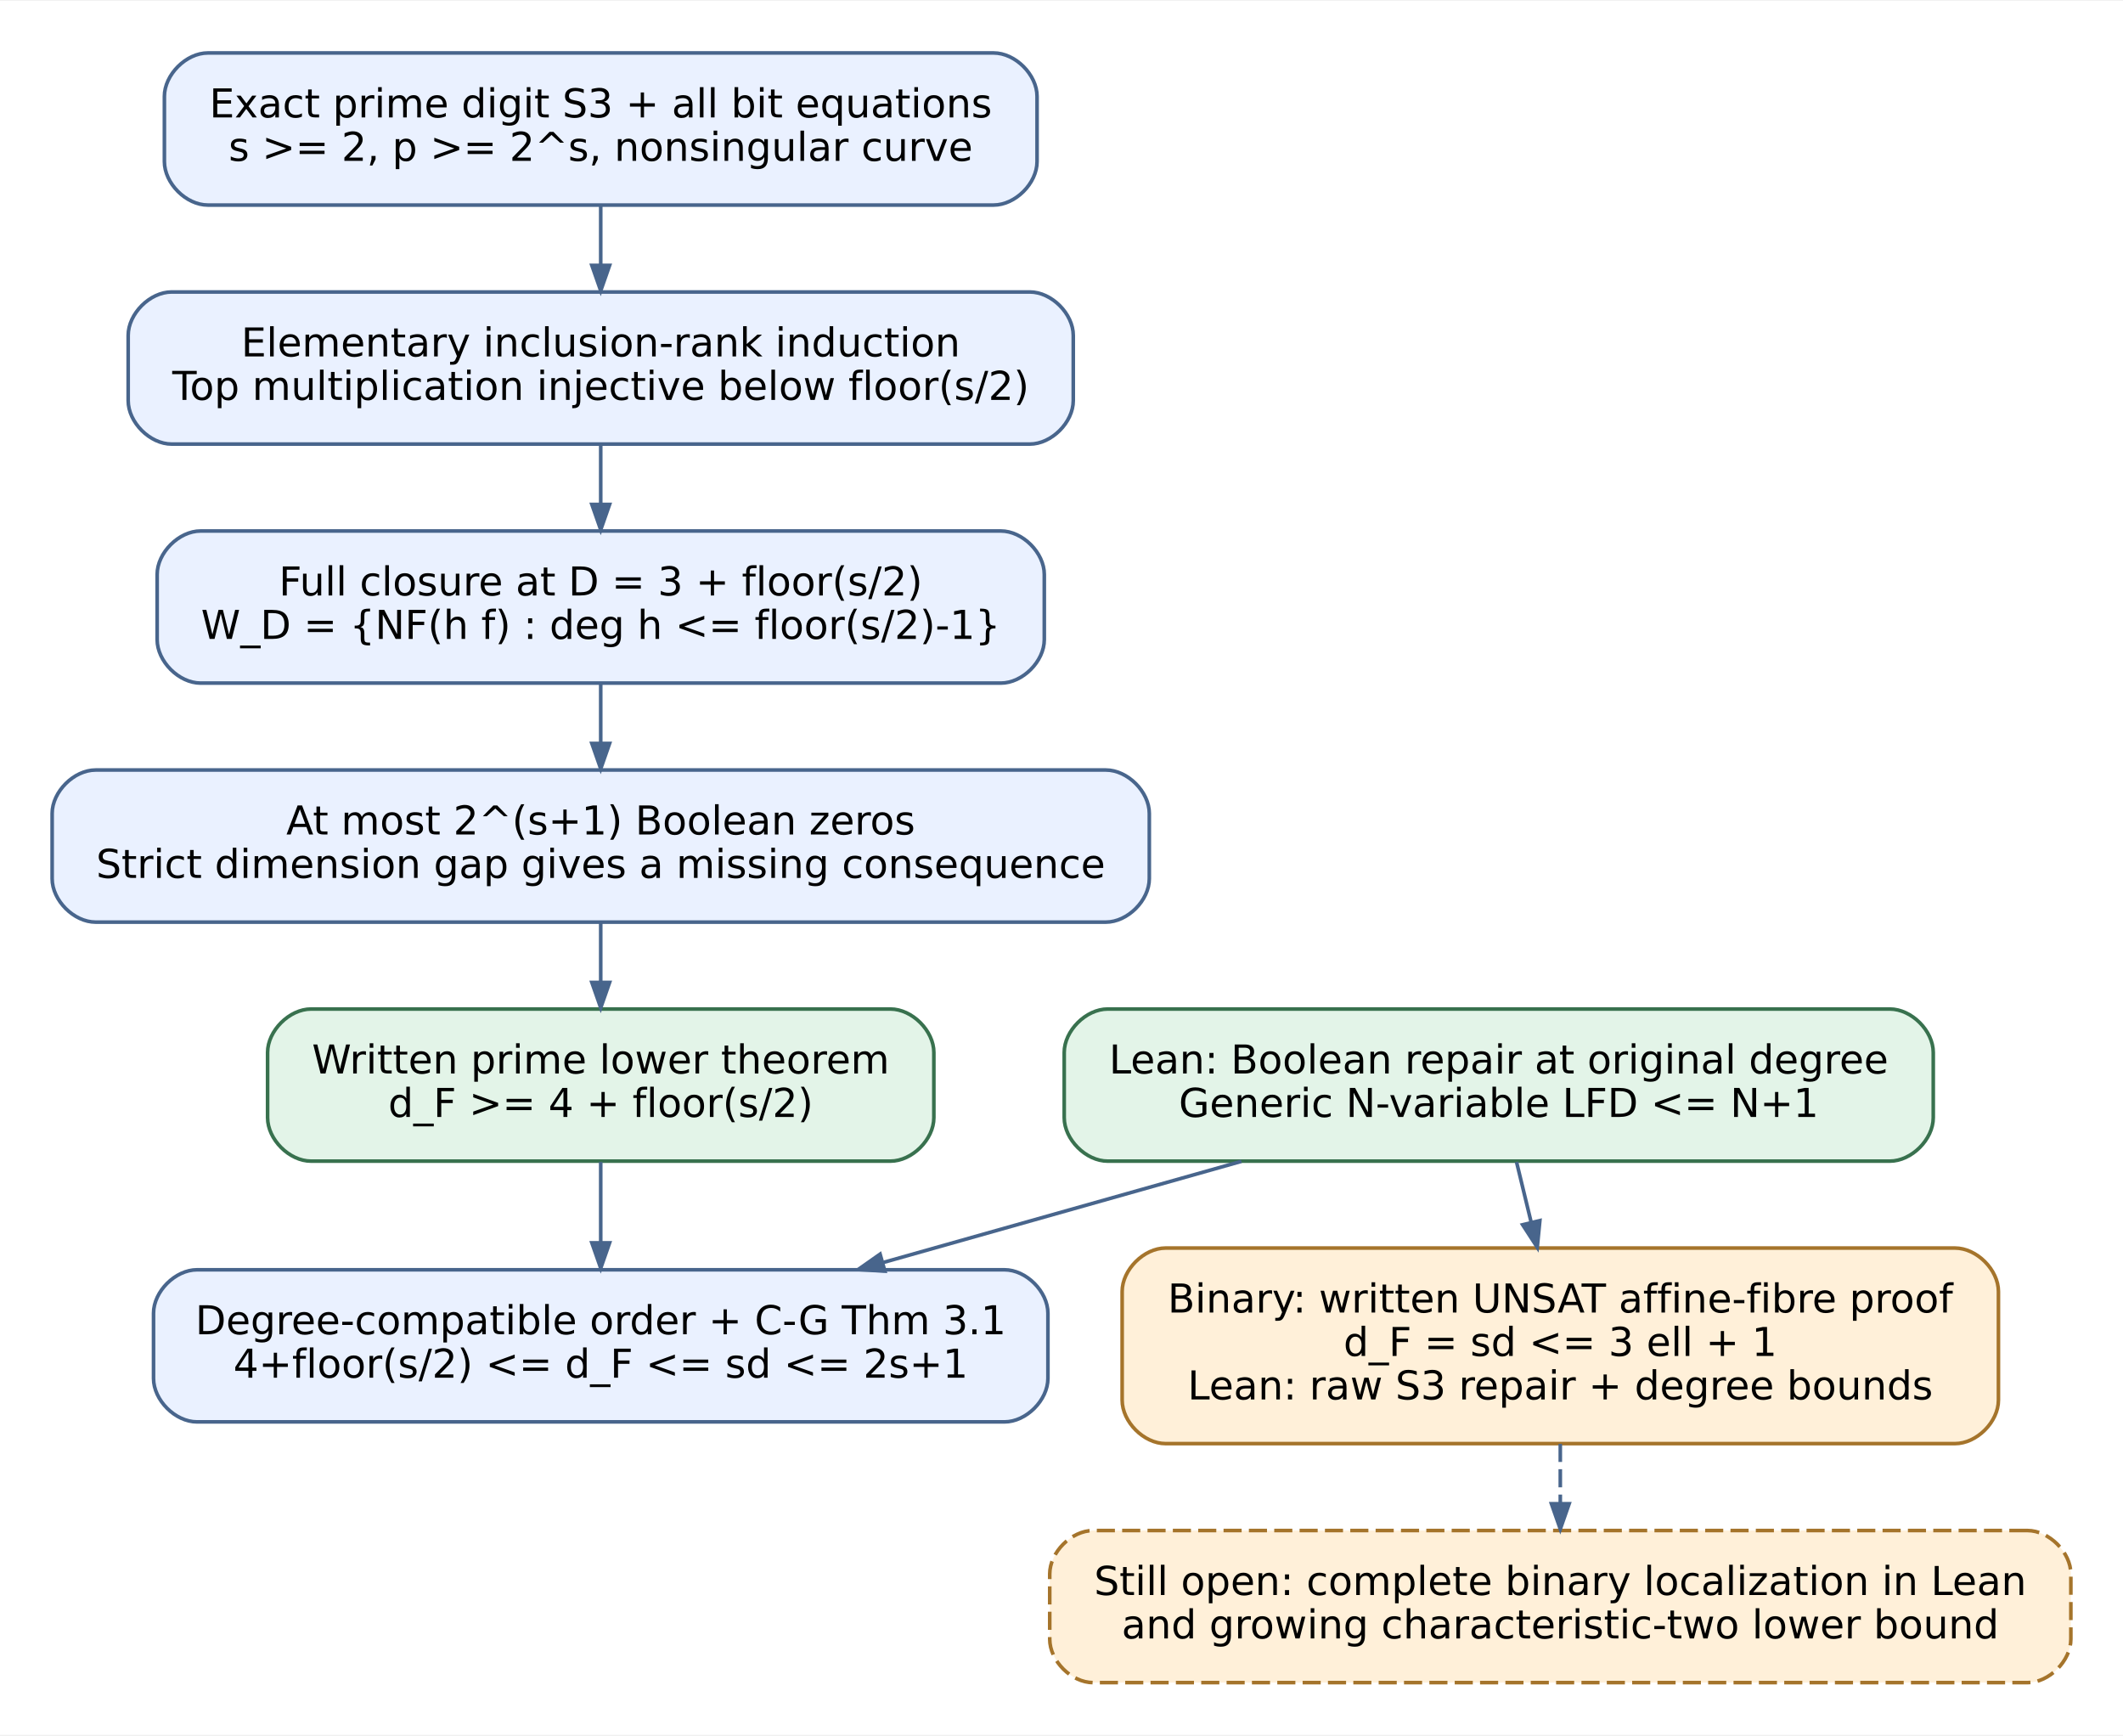
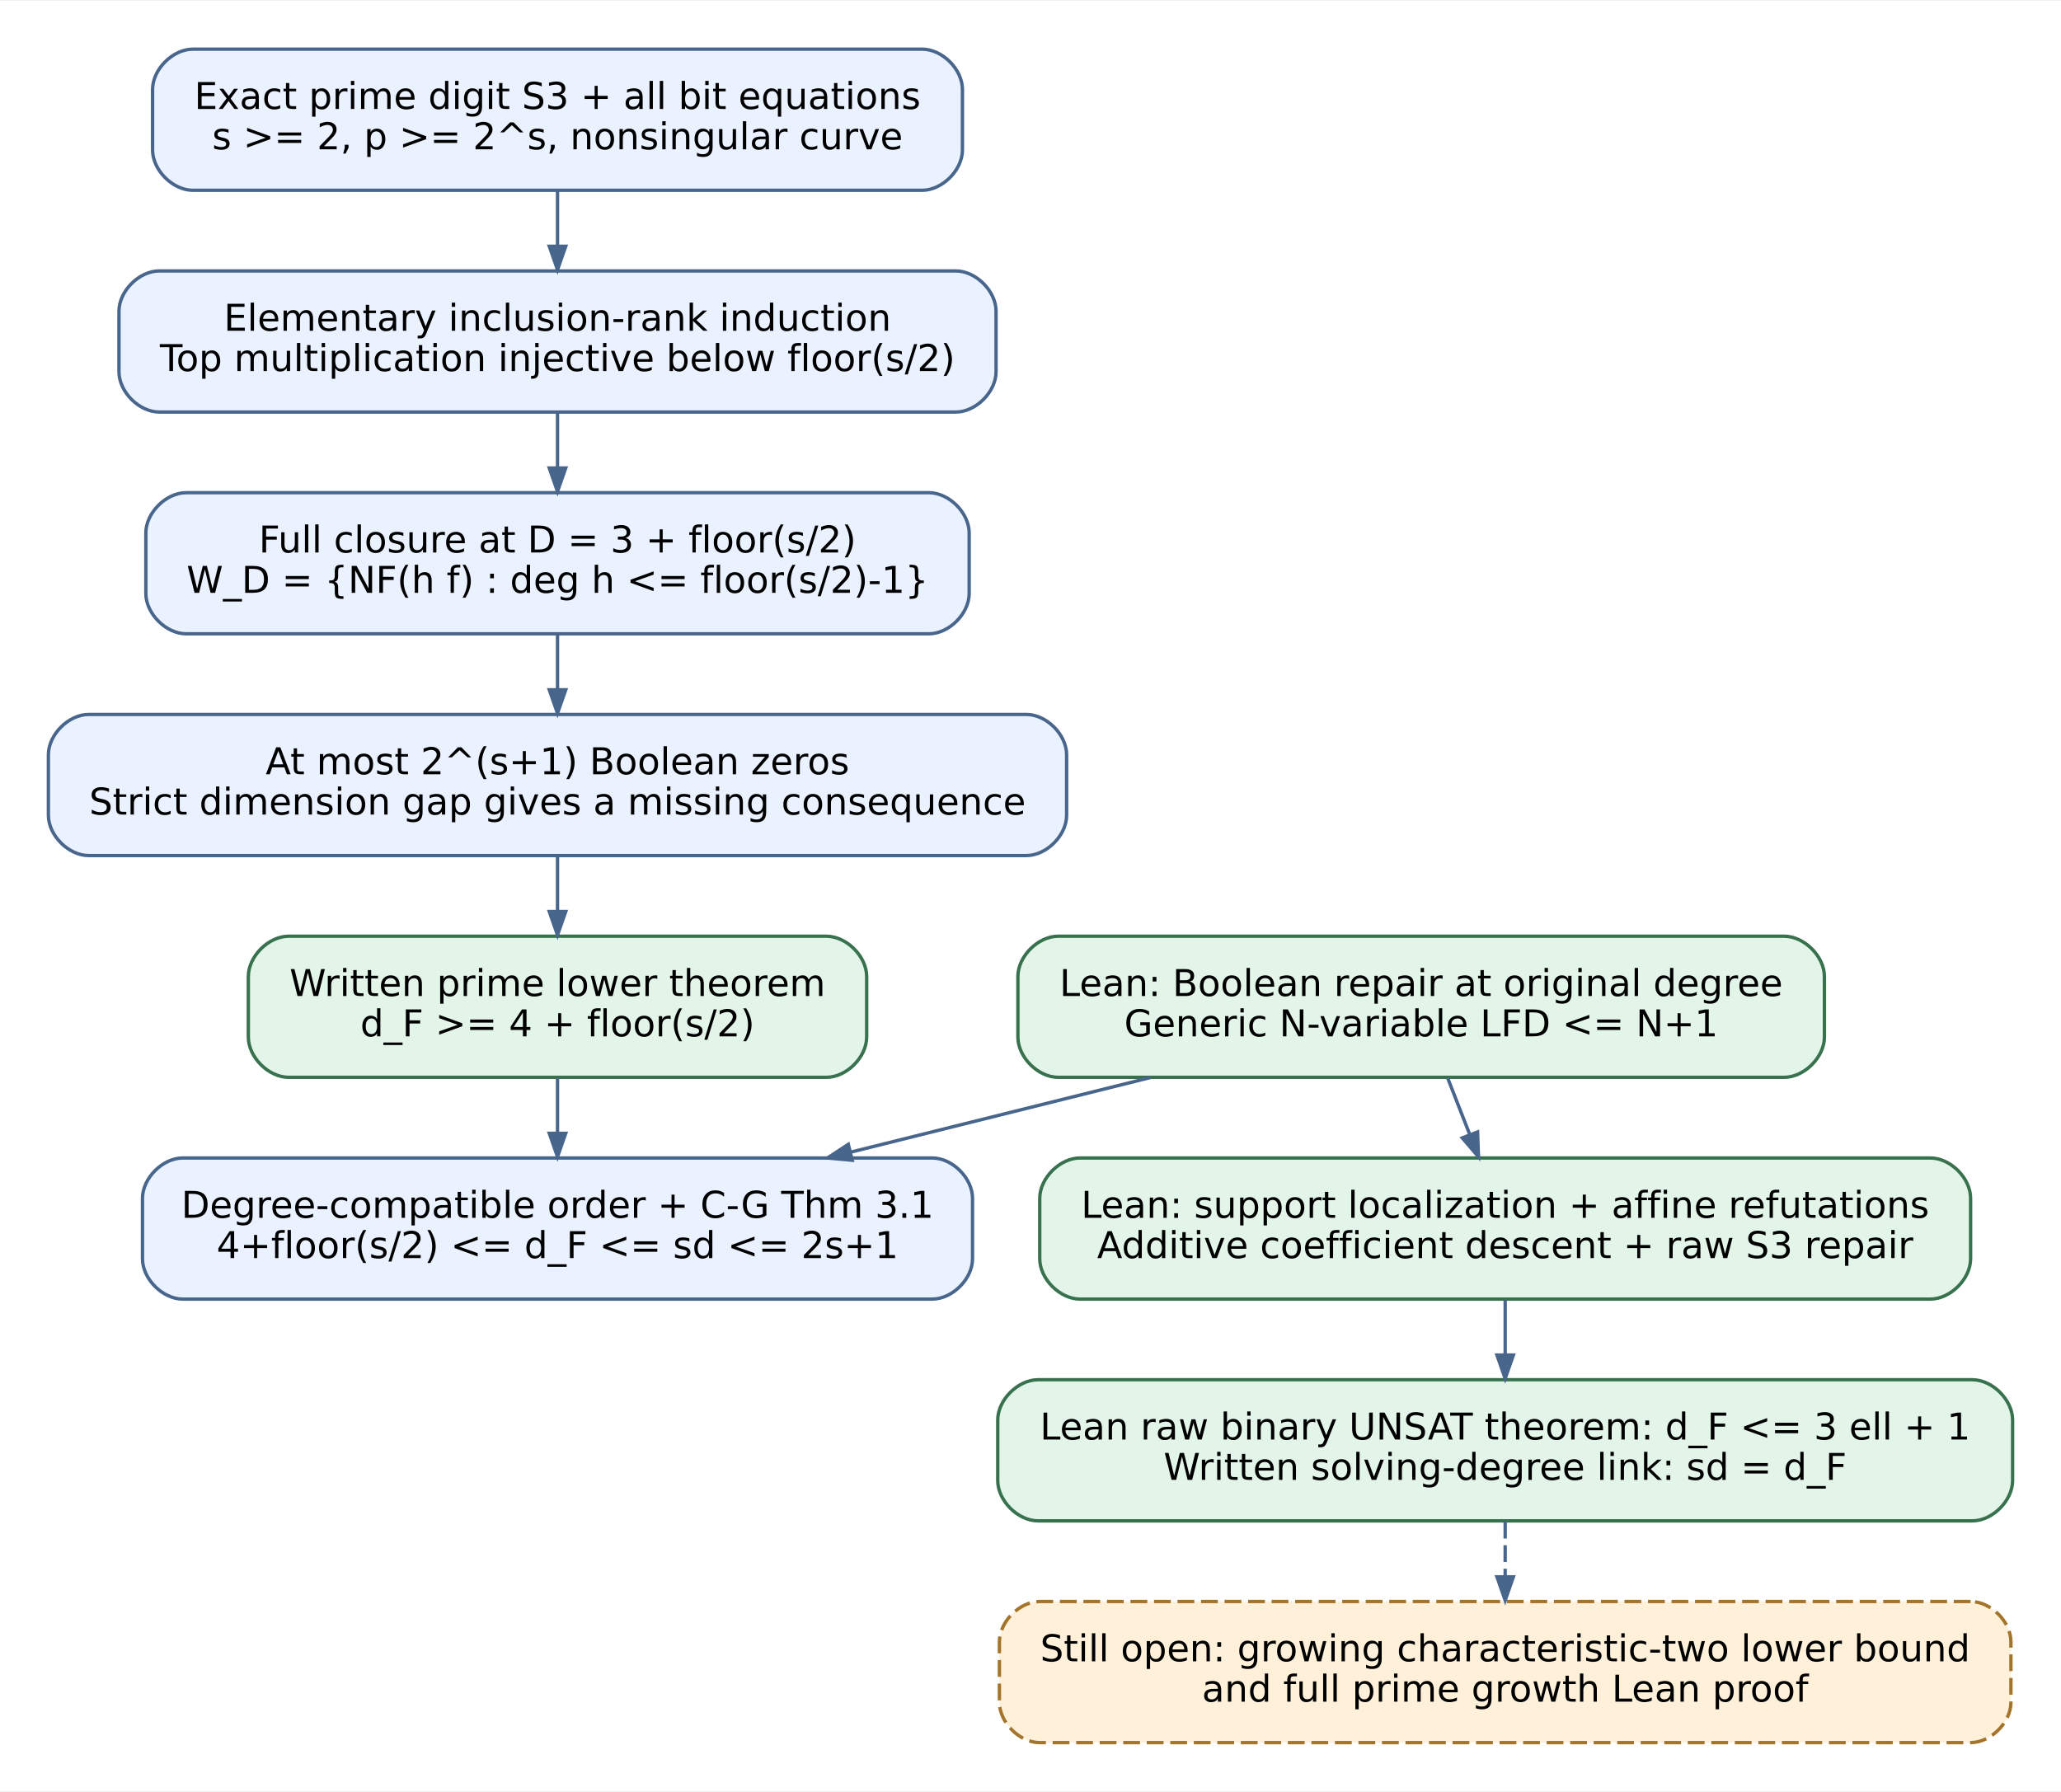
- <svg xmlns="http://www.w3.org/2000/svg" width="586pt" height="479pt" viewBox="0.00 0.00 586.30 478.80">
-   <g id="graph0" class="graph" transform="scale(1 1) rotate(0) translate(14.4 464.4)">
-     <polygon fill="white" stroke="transparent" points="-14.4,14.4 -14.4,-464.4 571.9,-464.4 571.9,14.4 -14.4,14.4" />
+ <svg xmlns="http://www.w3.org/2000/svg" width="613pt" height="533pt" viewBox="0.00 0.00 613.30 532.80">
+   <g id="graph0" class="graph" transform="scale(1 1) rotate(0) translate(14.4 518.4)">
+     <polygon fill="white" stroke="transparent" points="-14.4,14.4 -14.4,-518.4 598.9,-518.4 598.9,14.4 -14.4,14.4" />
    <g id="node1" class="node">
-       <path fill="#eaf1ff" stroke="#48658c" d="M260,-450C260,-450 43,-450 43,-450 37,-450 31,-444 31,-438 31,-438 31,-420 31,-420 31,-414 37,-408 43,-408 43,-408 260,-408 260,-408 266,-408 272,-414 272,-420 272,-420 272,-438 272,-438 272,-444 266,-450 260,-450" />
-       <text text-anchor="middle" x="151.5" y="-432.2" font-family="DejaVu Sans" font-size="11.00">Exact prime digit S3 + all bit equations</text>
-       <text text-anchor="middle" x="151.5" y="-420.2" font-family="DejaVu Sans" font-size="11.00">s &gt;= 2, p &gt;= 2^s, nonsingular curve</text>
+       <path fill="#eaf1ff" stroke="#48658c" d="M260,-504C260,-504 43,-504 43,-504 37,-504 31,-498 31,-492 31,-492 31,-474 31,-474 31,-468 37,-462 43,-462 43,-462 260,-462 260,-462 266,-462 272,-468 272,-474 272,-474 272,-492 272,-492 272,-498 266,-504 260,-504" />
+       <text text-anchor="middle" x="151.5" y="-486.2" font-family="DejaVu Sans" font-size="11.00">Exact prime digit S3 + all bit equations</text>
+       <text text-anchor="middle" x="151.5" y="-474.2" font-family="DejaVu Sans" font-size="11.00">s &gt;= 2, p &gt;= 2^s, nonsingular curve</text>
    </g>
    <g id="node2" class="node">
-       <path fill="#eaf1ff" stroke="#48658c" d="M270,-384C270,-384 33,-384 33,-384 27,-384 21,-378 21,-372 21,-372 21,-354 21,-354 21,-348 27,-342 33,-342 33,-342 270,-342 270,-342 276,-342 282,-348 282,-354 282,-354 282,-372 282,-372 282,-378 276,-384 270,-384" />
-       <text text-anchor="middle" x="151.5" y="-366.2" font-family="DejaVu Sans" font-size="11.00">Elementary inclusion-rank induction</text>
-       <text text-anchor="middle" x="151.5" y="-354.2" font-family="DejaVu Sans" font-size="11.00">Top multiplication injective below floor(s/2)</text>
+       <path fill="#eaf1ff" stroke="#48658c" d="M270,-438C270,-438 33,-438 33,-438 27,-438 21,-432 21,-426 21,-426 21,-408 21,-408 21,-402 27,-396 33,-396 33,-396 270,-396 270,-396 276,-396 282,-402 282,-408 282,-408 282,-426 282,-426 282,-432 276,-438 270,-438" />
+       <text text-anchor="middle" x="151.5" y="-420.2" font-family="DejaVu Sans" font-size="11.00">Elementary inclusion-rank induction</text>
+       <text text-anchor="middle" x="151.5" y="-408.2" font-family="DejaVu Sans" font-size="11.00">Top multiplication injective below floor(s/2)</text>
    </g>
    <g id="edge1" class="edge">
-       <path fill="none" stroke="#48658c" d="M151.5,-407.75C151.5,-402.61 151.5,-397.01 151.5,-391.58" />
-       <polygon fill="#48658c" stroke="#48658c" points="153.95,-391.34 151.5,-384.34 149.05,-391.34 153.95,-391.34" />
+       <path fill="none" stroke="#48658c" d="M151.5,-461.75C151.5,-456.61 151.5,-451.01 151.5,-445.58" />
+       <polygon fill="#48658c" stroke="#48658c" points="153.95,-445.34 151.5,-438.34 149.05,-445.34 153.95,-445.34" />
    </g>
    <g id="node3" class="node">
-       <path fill="#eaf1ff" stroke="#48658c" d="M262,-318C262,-318 41,-318 41,-318 35,-318 29,-312 29,-306 29,-306 29,-288 29,-288 29,-282 35,-276 41,-276 41,-276 262,-276 262,-276 268,-276 274,-282 274,-288 274,-288 274,-306 274,-306 274,-312 268,-318 262,-318" />
-       <text text-anchor="middle" x="151.5" y="-300.2" font-family="DejaVu Sans" font-size="11.00">Full closure at D = 3 + floor(s/2)</text>
-       <text text-anchor="middle" x="151.5" y="-288.2" font-family="DejaVu Sans" font-size="11.00">W_D = {NF(h f) : deg h &lt;= floor(s/2)-1}</text>
+       <path fill="#eaf1ff" stroke="#48658c" d="M262,-372C262,-372 41,-372 41,-372 35,-372 29,-366 29,-360 29,-360 29,-342 29,-342 29,-336 35,-330 41,-330 41,-330 262,-330 262,-330 268,-330 274,-336 274,-342 274,-342 274,-360 274,-360 274,-366 268,-372 262,-372" />
+       <text text-anchor="middle" x="151.5" y="-354.2" font-family="DejaVu Sans" font-size="11.00">Full closure at D = 3 + floor(s/2)</text>
+       <text text-anchor="middle" x="151.5" y="-342.2" font-family="DejaVu Sans" font-size="11.00">W_D = {NF(h f) : deg h &lt;= floor(s/2)-1}</text>
    </g>
    <g id="edge2" class="edge">
-       <path fill="none" stroke="#48658c" d="M151.5,-341.75C151.5,-336.61 151.5,-331.01 151.5,-325.58" />
-       <polygon fill="#48658c" stroke="#48658c" points="153.95,-325.34 151.5,-318.34 149.05,-325.34 153.95,-325.34" />
+       <path fill="none" stroke="#48658c" d="M151.5,-395.75C151.5,-390.61 151.5,-385.01 151.5,-379.58" />
+       <polygon fill="#48658c" stroke="#48658c" points="153.95,-379.34 151.5,-372.34 149.05,-379.34 153.95,-379.34" />
    </g>
    <g id="node4" class="node">
-       <path fill="#eaf1ff" stroke="#48658c" d="M291,-252C291,-252 12,-252 12,-252 6,-252 0,-246 0,-240 0,-240 0,-222 0,-222 0,-216 6,-210 12,-210 12,-210 291,-210 291,-210 297,-210 303,-216 303,-222 303,-222 303,-240 303,-240 303,-246 297,-252 291,-252" />
-       <text text-anchor="middle" x="151.5" y="-234.2" font-family="DejaVu Sans" font-size="11.00">At most 2^(s+1) Boolean zeros</text>
-       <text text-anchor="middle" x="151.5" y="-222.2" font-family="DejaVu Sans" font-size="11.00">Strict dimension gap gives a missing consequence</text>
+       <path fill="#eaf1ff" stroke="#48658c" d="M291,-306C291,-306 12,-306 12,-306 6,-306 0,-300 0,-294 0,-294 0,-276 0,-276 0,-270 6,-264 12,-264 12,-264 291,-264 291,-264 297,-264 303,-270 303,-276 303,-276 303,-294 303,-294 303,-300 297,-306 291,-306" />
+       <text text-anchor="middle" x="151.5" y="-288.2" font-family="DejaVu Sans" font-size="11.00">At most 2^(s+1) Boolean zeros</text>
+       <text text-anchor="middle" x="151.5" y="-276.2" font-family="DejaVu Sans" font-size="11.00">Strict dimension gap gives a missing consequence</text>
    </g>
    <g id="edge3" class="edge">
-       <path fill="none" stroke="#48658c" d="M151.5,-275.75C151.5,-270.61 151.5,-265.01 151.5,-259.58" />
-       <polygon fill="#48658c" stroke="#48658c" points="153.95,-259.34 151.5,-252.34 149.05,-259.34 153.95,-259.34" />
+       <path fill="none" stroke="#48658c" d="M151.5,-329.75C151.5,-324.61 151.5,-319.01 151.5,-313.58" />
+       <polygon fill="#48658c" stroke="#48658c" points="153.95,-313.34 151.5,-306.34 149.05,-313.34 153.95,-313.34" />
    </g>
    <g id="node5" class="node">
-       <path fill="#e3f4e8" stroke="#38714e" d="M231.5,-186C231.5,-186 71.5,-186 71.5,-186 65.5,-186 59.5,-180 59.5,-174 59.5,-174 59.5,-156 59.5,-156 59.5,-150 65.5,-144 71.5,-144 71.5,-144 231.5,-144 231.5,-144 237.5,-144 243.5,-150 243.5,-156 243.5,-156 243.5,-174 243.5,-174 243.5,-180 237.5,-186 231.5,-186" />
-       <text text-anchor="middle" x="151.5" y="-168.2" font-family="DejaVu Sans" font-size="11.00">Written prime lower theorem</text>
-       <text text-anchor="middle" x="151.5" y="-156.2" font-family="DejaVu Sans" font-size="11.00">d_F &gt;= 4 + floor(s/2)</text>
+       <path fill="#e3f4e8" stroke="#38714e" d="M231.5,-240C231.5,-240 71.5,-240 71.5,-240 65.5,-240 59.5,-234 59.5,-228 59.5,-228 59.5,-210 59.5,-210 59.5,-204 65.5,-198 71.5,-198 71.5,-198 231.5,-198 231.5,-198 237.5,-198 243.5,-204 243.5,-210 243.5,-210 243.5,-228 243.5,-228 243.5,-234 237.5,-240 231.5,-240" />
+       <text text-anchor="middle" x="151.5" y="-222.2" font-family="DejaVu Sans" font-size="11.00">Written prime lower theorem</text>
+       <text text-anchor="middle" x="151.5" y="-210.2" font-family="DejaVu Sans" font-size="11.00">d_F &gt;= 4 + floor(s/2)</text>
    </g>
    <g id="edge4" class="edge">
-       <path fill="none" stroke="#48658c" d="M151.5,-209.75C151.5,-204.61 151.5,-199.01 151.5,-193.58" />
-       <polygon fill="#48658c" stroke="#48658c" points="153.95,-193.34 151.5,-186.34 149.05,-193.34 153.95,-193.34" />
+       <path fill="none" stroke="#48658c" d="M151.5,-263.75C151.5,-258.61 151.5,-253.01 151.5,-247.58" />
+       <polygon fill="#48658c" stroke="#48658c" points="153.95,-247.34 151.5,-240.34 149.05,-247.34 153.95,-247.34" />
    </g>
    <g id="node7" class="node">
-       <path fill="#eaf1ff" stroke="#48658c" d="M263,-114C263,-114 40,-114 40,-114 34,-114 28,-108 28,-102 28,-102 28,-84 28,-84 28,-78 34,-72 40,-72 40,-72 263,-72 263,-72 269,-72 275,-78 275,-84 275,-84 275,-102 275,-102 275,-108 269,-114 263,-114" />
-       <text text-anchor="middle" x="151.5" y="-96.2" font-family="DejaVu Sans" font-size="11.00">Degree-compatible order + C-G Thm 3.1</text>
-       <text text-anchor="middle" x="151.5" y="-84.2" font-family="DejaVu Sans" font-size="11.00">4+floor(s/2) &lt;= d_F &lt;= sd &lt;= 2s+1</text>
+       <path fill="#eaf1ff" stroke="#48658c" d="M263,-174C263,-174 40,-174 40,-174 34,-174 28,-168 28,-162 28,-162 28,-144 28,-144 28,-138 34,-132 40,-132 40,-132 263,-132 263,-132 269,-132 275,-138 275,-144 275,-144 275,-162 275,-162 275,-168 269,-174 263,-174" />
+       <text text-anchor="middle" x="151.5" y="-156.2" font-family="DejaVu Sans" font-size="11.00">Degree-compatible order + C-G Thm 3.1</text>
+       <text text-anchor="middle" x="151.5" y="-144.2" font-family="DejaVu Sans" font-size="11.00">4+floor(s/2) &lt;= d_F &lt;= sd &lt;= 2s+1</text>
    </g>
    <g id="edge5" class="edge">
-       <path fill="none" stroke="#48658c" d="M151.5,-143.75C151.5,-136.85 151.5,-129.01 151.5,-121.62" />
-       <polygon fill="#48658c" stroke="#48658c" points="153.95,-121.44 151.5,-114.44 149.05,-121.44 153.95,-121.44" />
+       <path fill="none" stroke="#48658c" d="M151.5,-197.75C151.5,-192.61 151.5,-187.01 151.5,-181.58" />
+       <polygon fill="#48658c" stroke="#48658c" points="153.95,-181.34 151.5,-174.34 149.05,-181.34 153.95,-181.34" />
    </g>
    <g id="node6" class="node">
-       <path fill="#e3f4e8" stroke="#38714e" d="M507.5,-186C507.5,-186 291.5,-186 291.5,-186 285.5,-186 279.5,-180 279.5,-174 279.5,-174 279.5,-156 279.5,-156 279.5,-150 285.5,-144 291.5,-144 291.5,-144 507.5,-144 507.5,-144 513.5,-144 519.5,-150 519.5,-156 519.5,-156 519.5,-174 519.5,-174 519.5,-180 513.5,-186 507.5,-186" />
-       <text text-anchor="middle" x="399.5" y="-168.2" font-family="DejaVu Sans" font-size="11.00">Lean: Boolean repair at original degree</text>
-       <text text-anchor="middle" x="399.5" y="-156.2" font-family="DejaVu Sans" font-size="11.00">Generic N-variable LFD &lt;= N+1</text>
+       <path fill="#e3f4e8" stroke="#38714e" d="M516.5,-240C516.5,-240 300.5,-240 300.5,-240 294.5,-240 288.5,-234 288.5,-228 288.5,-228 288.5,-210 288.5,-210 288.5,-204 294.5,-198 300.5,-198 300.5,-198 516.5,-198 516.5,-198 522.5,-198 528.5,-204 528.5,-210 528.5,-210 528.5,-228 528.5,-228 528.5,-234 522.5,-240 516.5,-240" />
+       <text text-anchor="middle" x="408.5" y="-222.2" font-family="DejaVu Sans" font-size="11.00">Lean: Boolean repair at original degree</text>
+       <text text-anchor="middle" x="408.5" y="-210.2" font-family="DejaVu Sans" font-size="11.00">Generic N-variable LFD &lt;= N+1</text>
    </g>
    <g id="edge6" class="edge">
-       <path fill="none" stroke="#48658c" d="M328.43,-143.94C297.56,-135.23 261.3,-124.99 229.67,-116.06" />
-       <polygon fill="#48658c" stroke="#48658c" points="229.98,-113.61 222.58,-114.06 228.65,-118.32 229.98,-113.61" />
+       <path fill="none" stroke="#48658c" d="M327.89,-197.93C299.54,-190.87 267.57,-182.9 238.7,-175.72" />
+       <polygon fill="#48658c" stroke="#48658c" points="239.21,-173.32 231.83,-174 238.03,-178.07 239.21,-173.32" />
    </g>
    <g id="node8" class="node">
-       <path fill="#fff0d9" stroke="#a5742b" d="M525.5,-120C525.5,-120 307.5,-120 307.5,-120 301.5,-120 295.5,-114 295.5,-108 295.5,-108 295.5,-78 295.5,-78 295.5,-72 301.5,-66 307.5,-66 307.5,-66 525.5,-66 525.5,-66 531.5,-66 537.5,-72 537.5,-78 537.5,-78 537.5,-108 537.5,-108 537.5,-114 531.5,-120 525.5,-120" />
-       <text text-anchor="middle" x="416.5" y="-102.2" font-family="DejaVu Sans" font-size="11.00">Binary: written UNSAT affine-fibre proof</text>
-       <text text-anchor="middle" x="416.5" y="-90.2" font-family="DejaVu Sans" font-size="11.00">d_F = sd &lt;= 3 ell + 1</text>
-       <text text-anchor="middle" x="416.5" y="-78.2" font-family="DejaVu Sans" font-size="11.00">Lean: raw S3 repair + degree bounds</text>
+       <path fill="#e3f4e8" stroke="#38714e" d="M560,-174C560,-174 307,-174 307,-174 301,-174 295,-168 295,-162 295,-162 295,-144 295,-144 295,-138 301,-132 307,-132 307,-132 560,-132 560,-132 566,-132 572,-138 572,-144 572,-144 572,-162 572,-162 572,-168 566,-174 560,-174" />
+       <text text-anchor="middle" x="433.5" y="-156.2" font-family="DejaVu Sans" font-size="11.00">Lean: support localization + affine refutations</text>
+       <text text-anchor="middle" x="433.5" y="-144.2" font-family="DejaVu Sans" font-size="11.00">Additive coefficient descent + raw S3 repair</text>
    </g>
    <g id="edge7" class="edge">
-       <path fill="none" stroke="#48658c" d="M404.42,-143.75C405.67,-138.59 407.05,-132.89 408.42,-127.26" />
-       <polygon fill="#48658c" stroke="#48658c" points="410.86,-127.58 410.14,-120.2 406.1,-126.43 410.86,-127.58" />
+       <path fill="none" stroke="#48658c" d="M416.41,-197.75C418.46,-192.5 420.71,-186.75 422.87,-181.21" />
+       <polygon fill="#48658c" stroke="#48658c" points="425.29,-181.75 425.56,-174.34 420.73,-179.97 425.29,-181.75" />
    </g>
    <g id="node9" class="node">
-       <path fill="#fff0d9" stroke="#a5742b" stroke-dasharray="5,2" d="M545.5,-42C545.5,-42 287.5,-42 287.5,-42 281.5,-42 275.5,-36 275.5,-30 275.5,-30 275.5,-12 275.5,-12 275.5,-6 281.5,0 287.5,0 287.5,0 545.5,0 545.5,0 551.5,0 557.5,-6 557.5,-12 557.5,-12 557.5,-30 557.5,-30 557.5,-36 551.5,-42 545.5,-42" />
-       <text text-anchor="middle" x="416.5" y="-24.2" font-family="DejaVu Sans" font-size="11.00">Still open: complete binary localization in Lean</text>
-       <text text-anchor="middle" x="416.5" y="-12.2" font-family="DejaVu Sans" font-size="11.00">and growing characteristic-two lower bound</text>
+       <path fill="#e3f4e8" stroke="#38714e" d="M572.5,-108C572.5,-108 294.5,-108 294.5,-108 288.5,-108 282.5,-102 282.5,-96 282.5,-96 282.5,-78 282.5,-78 282.5,-72 288.5,-66 294.5,-66 294.5,-66 572.5,-66 572.5,-66 578.5,-66 584.5,-72 584.5,-78 584.5,-78 584.5,-96 584.5,-96 584.5,-102 578.5,-108 572.5,-108" />
+       <text text-anchor="middle" x="433.5" y="-90.2" font-family="DejaVu Sans" font-size="11.00">Lean raw binary UNSAT theorem: d_F &lt;= 3 ell + 1</text>
+       <text text-anchor="middle" x="433.5" y="-78.2" font-family="DejaVu Sans" font-size="11.00">Written solving-degree link: sd = d_F</text>
    </g>
    <g id="edge8" class="edge">
-       <path fill="none" stroke="#48658c" stroke-dasharray="5,2" d="M416.5,-65.93C416.5,-60.59 416.5,-54.95 416.5,-49.55" />
-       <polygon fill="#48658c" stroke="#48658c" points="418.95,-49.4 416.5,-42.4 414.05,-49.4 418.95,-49.4" />
+       <path fill="none" stroke="#48658c" d="M433.5,-131.75C433.5,-126.61 433.5,-121.01 433.5,-115.58" />
+       <polygon fill="#48658c" stroke="#48658c" points="435.95,-115.34 433.5,-108.34 431.05,-115.34 435.95,-115.34" />
+     </g>
+     <g id="node10" class="node">
+       <path fill="#fff0d9" stroke="#a5742b" stroke-dasharray="5,2" d="M572,-42C572,-42 295,-42 295,-42 289,-42 283,-36 283,-30 283,-30 283,-12 283,-12 283,-6 289,0 295,0 295,0 572,0 572,0 578,0 584,-6 584,-12 584,-12 584,-30 584,-30 584,-36 578,-42 572,-42" />
+       <text text-anchor="middle" x="433.5" y="-24.2" font-family="DejaVu Sans" font-size="11.00">Still open: growing characteristic-two lower bound</text>
+       <text text-anchor="middle" x="433.5" y="-12.2" font-family="DejaVu Sans" font-size="11.00">and full prime growth Lean proof</text>
+     </g>
+     <g id="edge9" class="edge">
+       <path fill="none" stroke="#48658c" stroke-dasharray="5,2" d="M433.5,-65.75C433.5,-60.61 433.5,-55.01 433.5,-49.58" />
+       <polygon fill="#48658c" stroke="#48658c" points="435.95,-49.34 433.5,-42.34 431.05,-49.34 435.95,-49.34" />
    </g>
  </g>
</svg>
